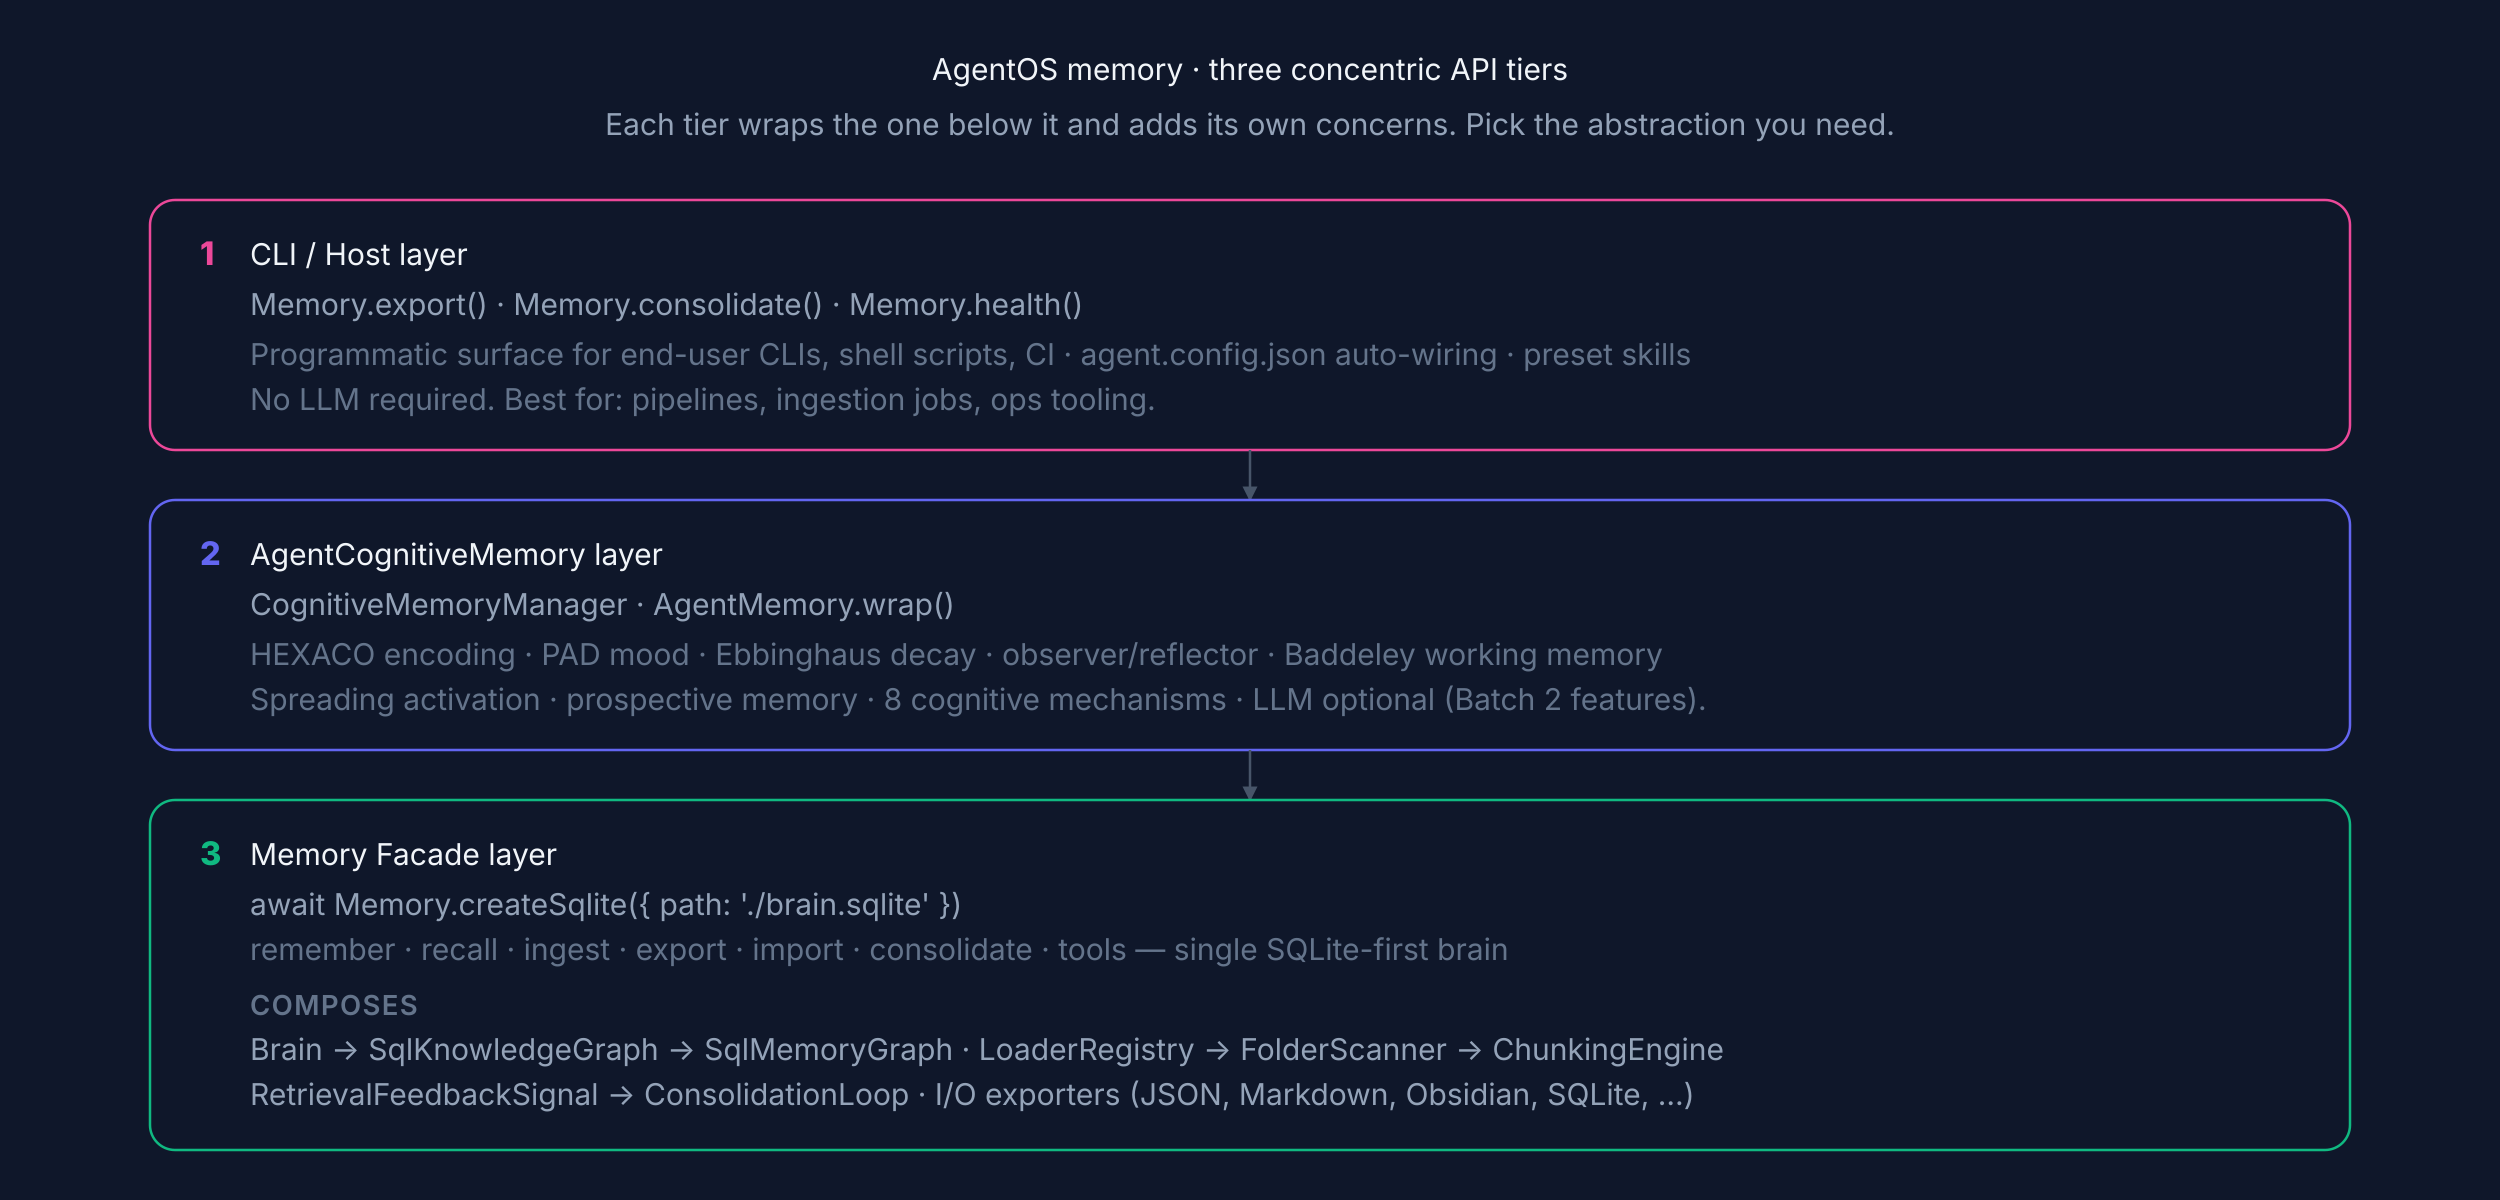
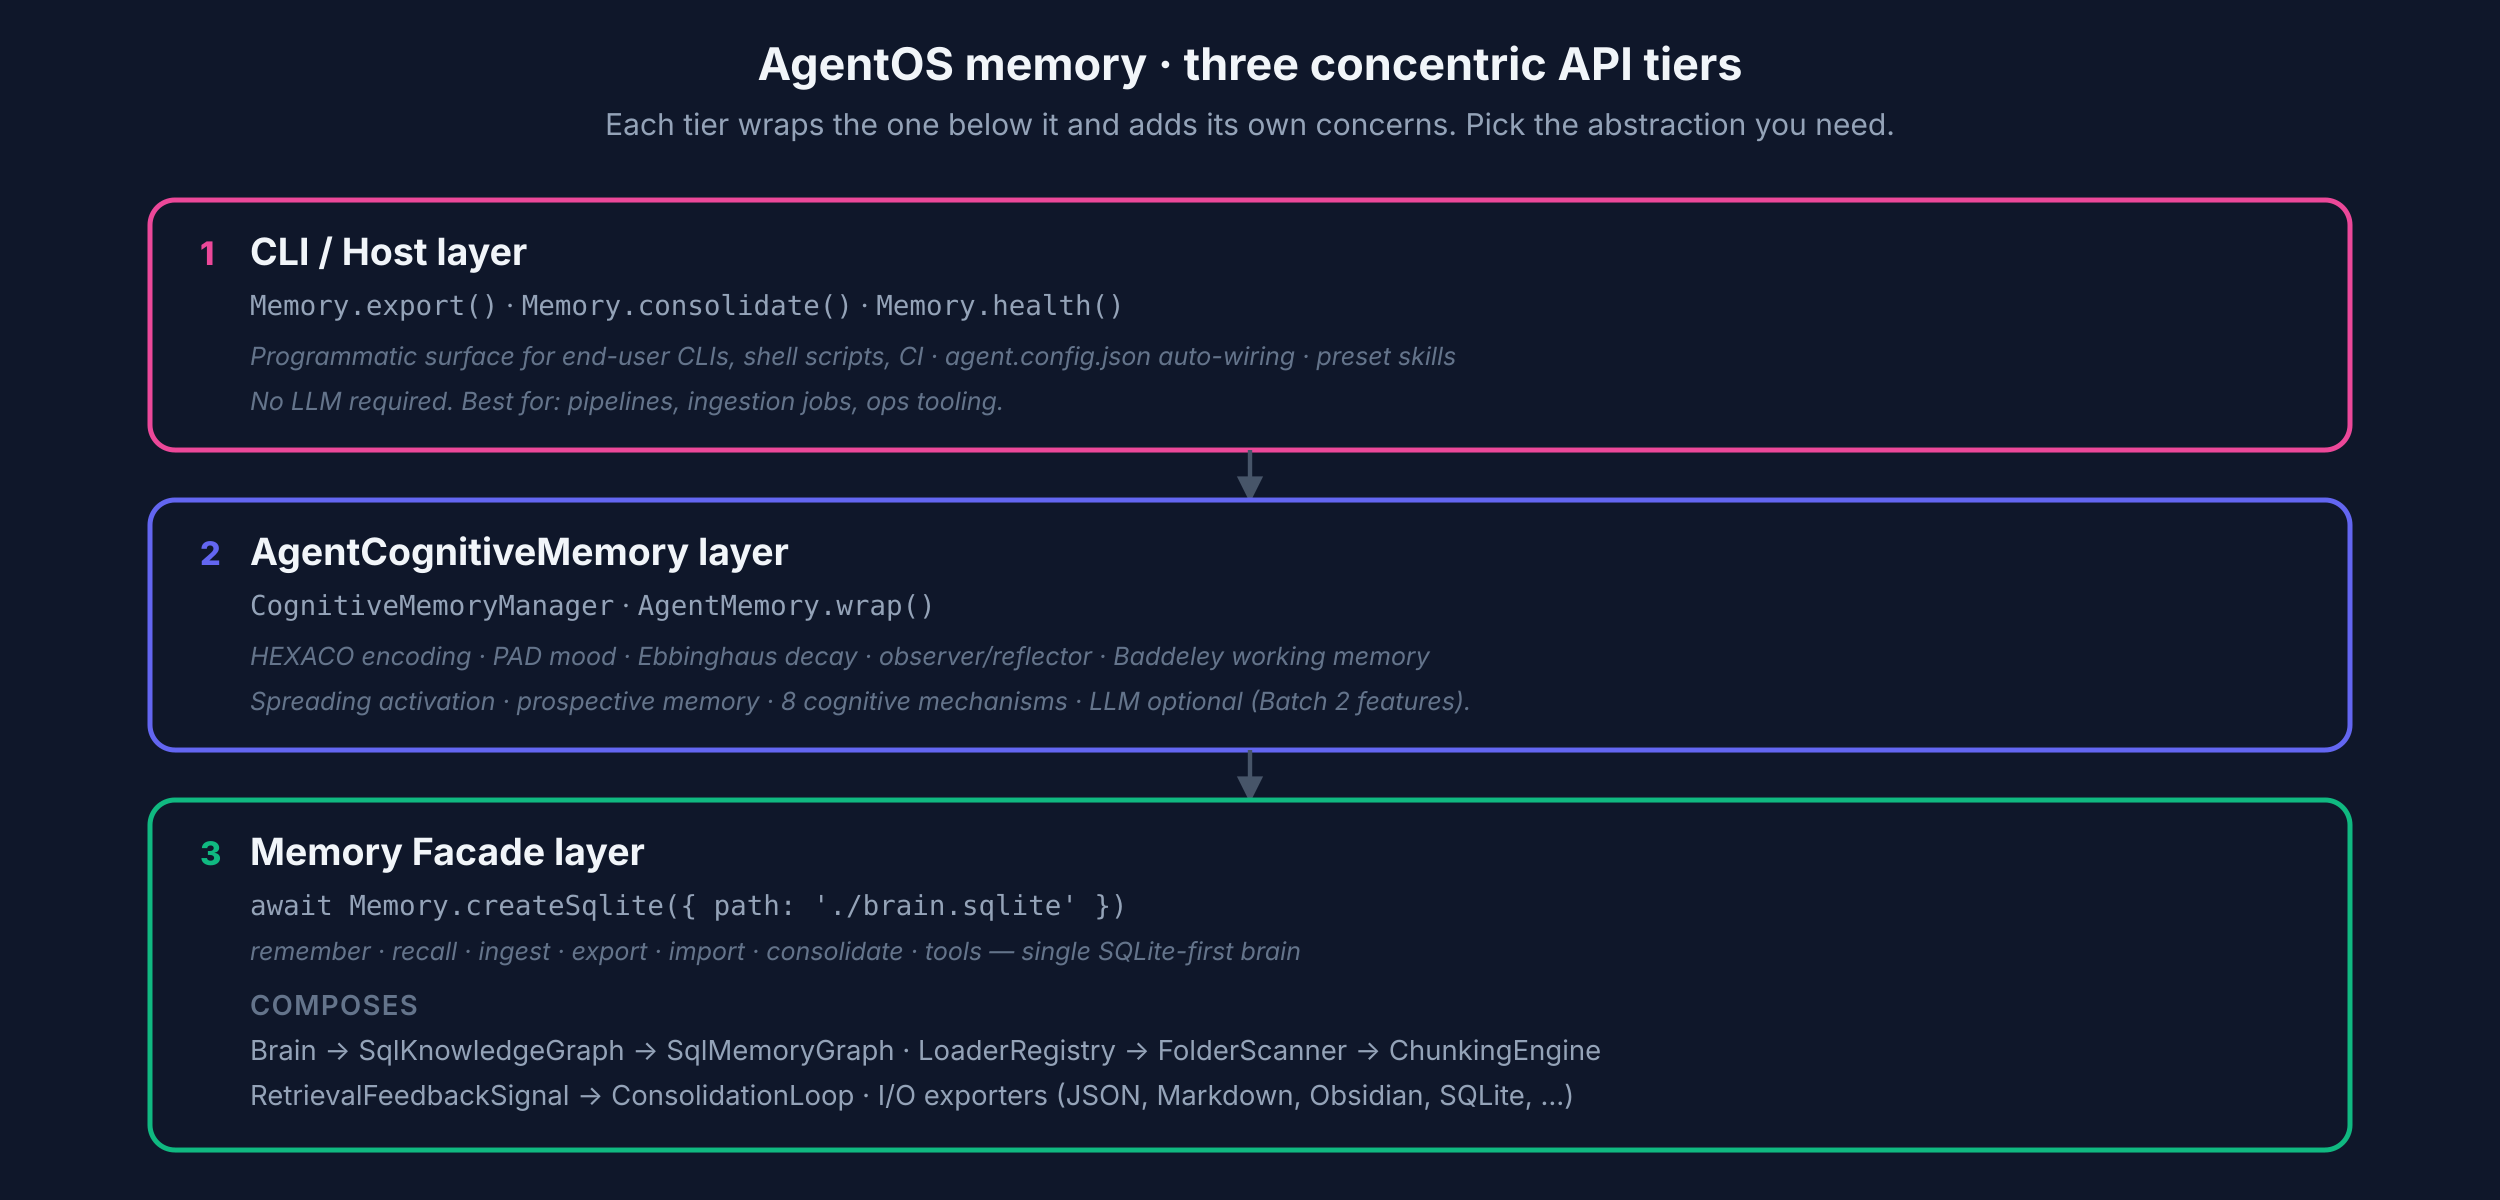
<svg xmlns="http://www.w3.org/2000/svg" viewBox="0 0 1000 480" role="img" aria-labelledby="memarch-title memarch-desc" font-family="Inter, system-ui, -apple-system, sans-serif">
  <defs>
    <style>
      .bg { fill: #0f172a; }
-       .heading { fill: #f1f5f9; }
-       .subtitle { fill: #94a3b8; }
-       .lane-label   { fill: #64748b; font-size: 11px; font-weight: 600; letter-spacing: 0.05em; }
-       .layer-title { fill: #f1f5f9; }
-       .layer-text { fill: #94a3b8; }
-       .layer-tag { fill: #64748b; }
-       .stage { fill: #0f172a; }
-       .arrow-line { stroke: #475569; }
+       .heading { fill: #f1f5f9; font-size: 18px; font-weight: 700; }
+       .subtitle { fill: #94a3b8; font-size: 12px; }
+       .lane-label { fill: #64748b; font-size: 11px; font-weight: 600; letter-spacing: 0.05em; }
+       .layer-title { fill: #f1f5f9; font-size: 15px; font-weight: 700; }
+       .layer-text { fill: #94a3b8; font-size: 11px; }
+       .layer-tag { fill: #64748b; font-size: 10px; font-style: italic; }
+       .stage { fill: #0f172a; stroke-width: 2; }
+       .arrow-line { stroke: #475569; stroke-width: 1.75; fill: none; }
      .arrow-head { fill: #475569; }
-       .acc-cli      { stroke: #ec4899; }
-       .acc-cog      { stroke: #6366f1; }
-       .acc-facade   { stroke: #10b981; }
-       .num-cli      { fill: #ec4899; font-weight: 800; font-size: 13px; }
-       .num-cog      { fill: #6366f1; font-weight: 800; font-size: 13px; }
-       .num-facade   { fill: #10b981; font-weight: 800; font-size: 13px; }
-       .code { fill: #94a3b8; }
-           </style>
+       .acc-cli { stroke: #ec4899; }
+       .acc-cog { stroke: #6366f1; }
+       .acc-facade { stroke: #10b981; }
+       .num-cli { fill: #ec4899; font-weight: 800; font-size: 13px; }
+       .num-cog { fill: #6366f1; font-weight: 800; font-size: 13px; }
+       .num-facade { fill: #10b981; font-weight: 800; font-size: 13px; }
+       .code { font-family: ui-monospace, SFMono-Regular, Menlo, monospace; font-size: 11px; fill: #94a3b8; }
+     </style>
    <marker id="memarch-arrow" viewBox="0 0 10 10" refX="9" refY="5" markerWidth="6" markerHeight="6" orient="auto-start-reverse">
      <path d="M 0 0 L 10 5 L 0 10 z" class="arrow-head" />
    </marker>
  </defs>
  <rect class="bg" x="0" y="0" width="1000" height="480" />
  <text x="500" y="32" text-anchor="middle" class="heading">AgentOS memory · three concentric API tiers</text>
  <text x="500" y="54" text-anchor="middle" class="subtitle">Each tier wraps the one below it and adds its own concerns. Pick the abstraction you need.</text>
  <rect x="60" y="80" width="880" height="100" rx="10" class="stage acc-cli" />
  <text x="80" y="106" class="num-cli">1</text>
  <text x="100" y="106" class="layer-title">CLI / Host layer</text>
  <text x="100" y="126" class="layer-text">
    <tspan class="code">Memory.export()</tspan> · <tspan class="code">Memory.consolidate()</tspan> · <tspan class="code">Memory.health()</tspan>
  </text>
  <text x="100" y="146" class="layer-tag">Programmatic surface for end-user CLIs, shell scripts, CI · agent.config.json auto-wiring · preset skills</text>
  <text x="100" y="164" class="layer-tag">No LLM required. Best for: pipelines, ingestion jobs, ops tooling.</text>
  <line class="arrow-line" x1="500" y1="180" x2="500" y2="200" marker-end="url(#memarch-arrow)" />
  <rect x="60" y="200" width="880" height="100" rx="10" class="stage acc-cog" />
  <text x="80" y="226" class="num-cog">2</text>
  <text x="100" y="226" class="layer-title">AgentCognitiveMemory layer</text>
  <text x="100" y="246" class="layer-text">
    <tspan class="code">CognitiveMemoryManager</tspan> · <tspan class="code">AgentMemory.wrap()</tspan>
  </text>
  <text x="100" y="266" class="layer-tag">HEXACO encoding · PAD mood · Ebbinghaus decay · observer/reflector · Baddeley working memory</text>
  <text x="100" y="284" class="layer-tag">Spreading activation · prospective memory · 8 cognitive mechanisms · LLM optional (Batch 2 features).</text>
  <line class="arrow-line" x1="500" y1="300" x2="500" y2="320" marker-end="url(#memarch-arrow)" />
  <rect x="60" y="320" width="880" height="140" rx="10" class="stage acc-facade" />
  <text x="80" y="346" class="num-facade">3</text>
  <text x="100" y="346" class="layer-title">Memory Facade layer</text>
  <text x="100" y="366" class="layer-text">
    <tspan class="code">await Memory.createSqlite({ path: './brain.sqlite' })</tspan>
  </text>
  <text x="100" y="384" class="layer-tag">remember · recall · ingest · export · import · consolidate · tools — single SQLite-first brain</text>
  <text x="100" y="406" class="lane-label">COMPOSES</text>
  <text x="100" y="424" class="layer-text">Brain → SqlKnowledgeGraph → SqlMemoryGraph · LoaderRegistry → FolderScanner → ChunkingEngine</text>
  <text x="100" y="442" class="layer-text">RetrievalFeedbackSignal → ConsolidationLoop · I/O exporters (JSON, Markdown, Obsidian, SQLite, …)</text>
</svg>
